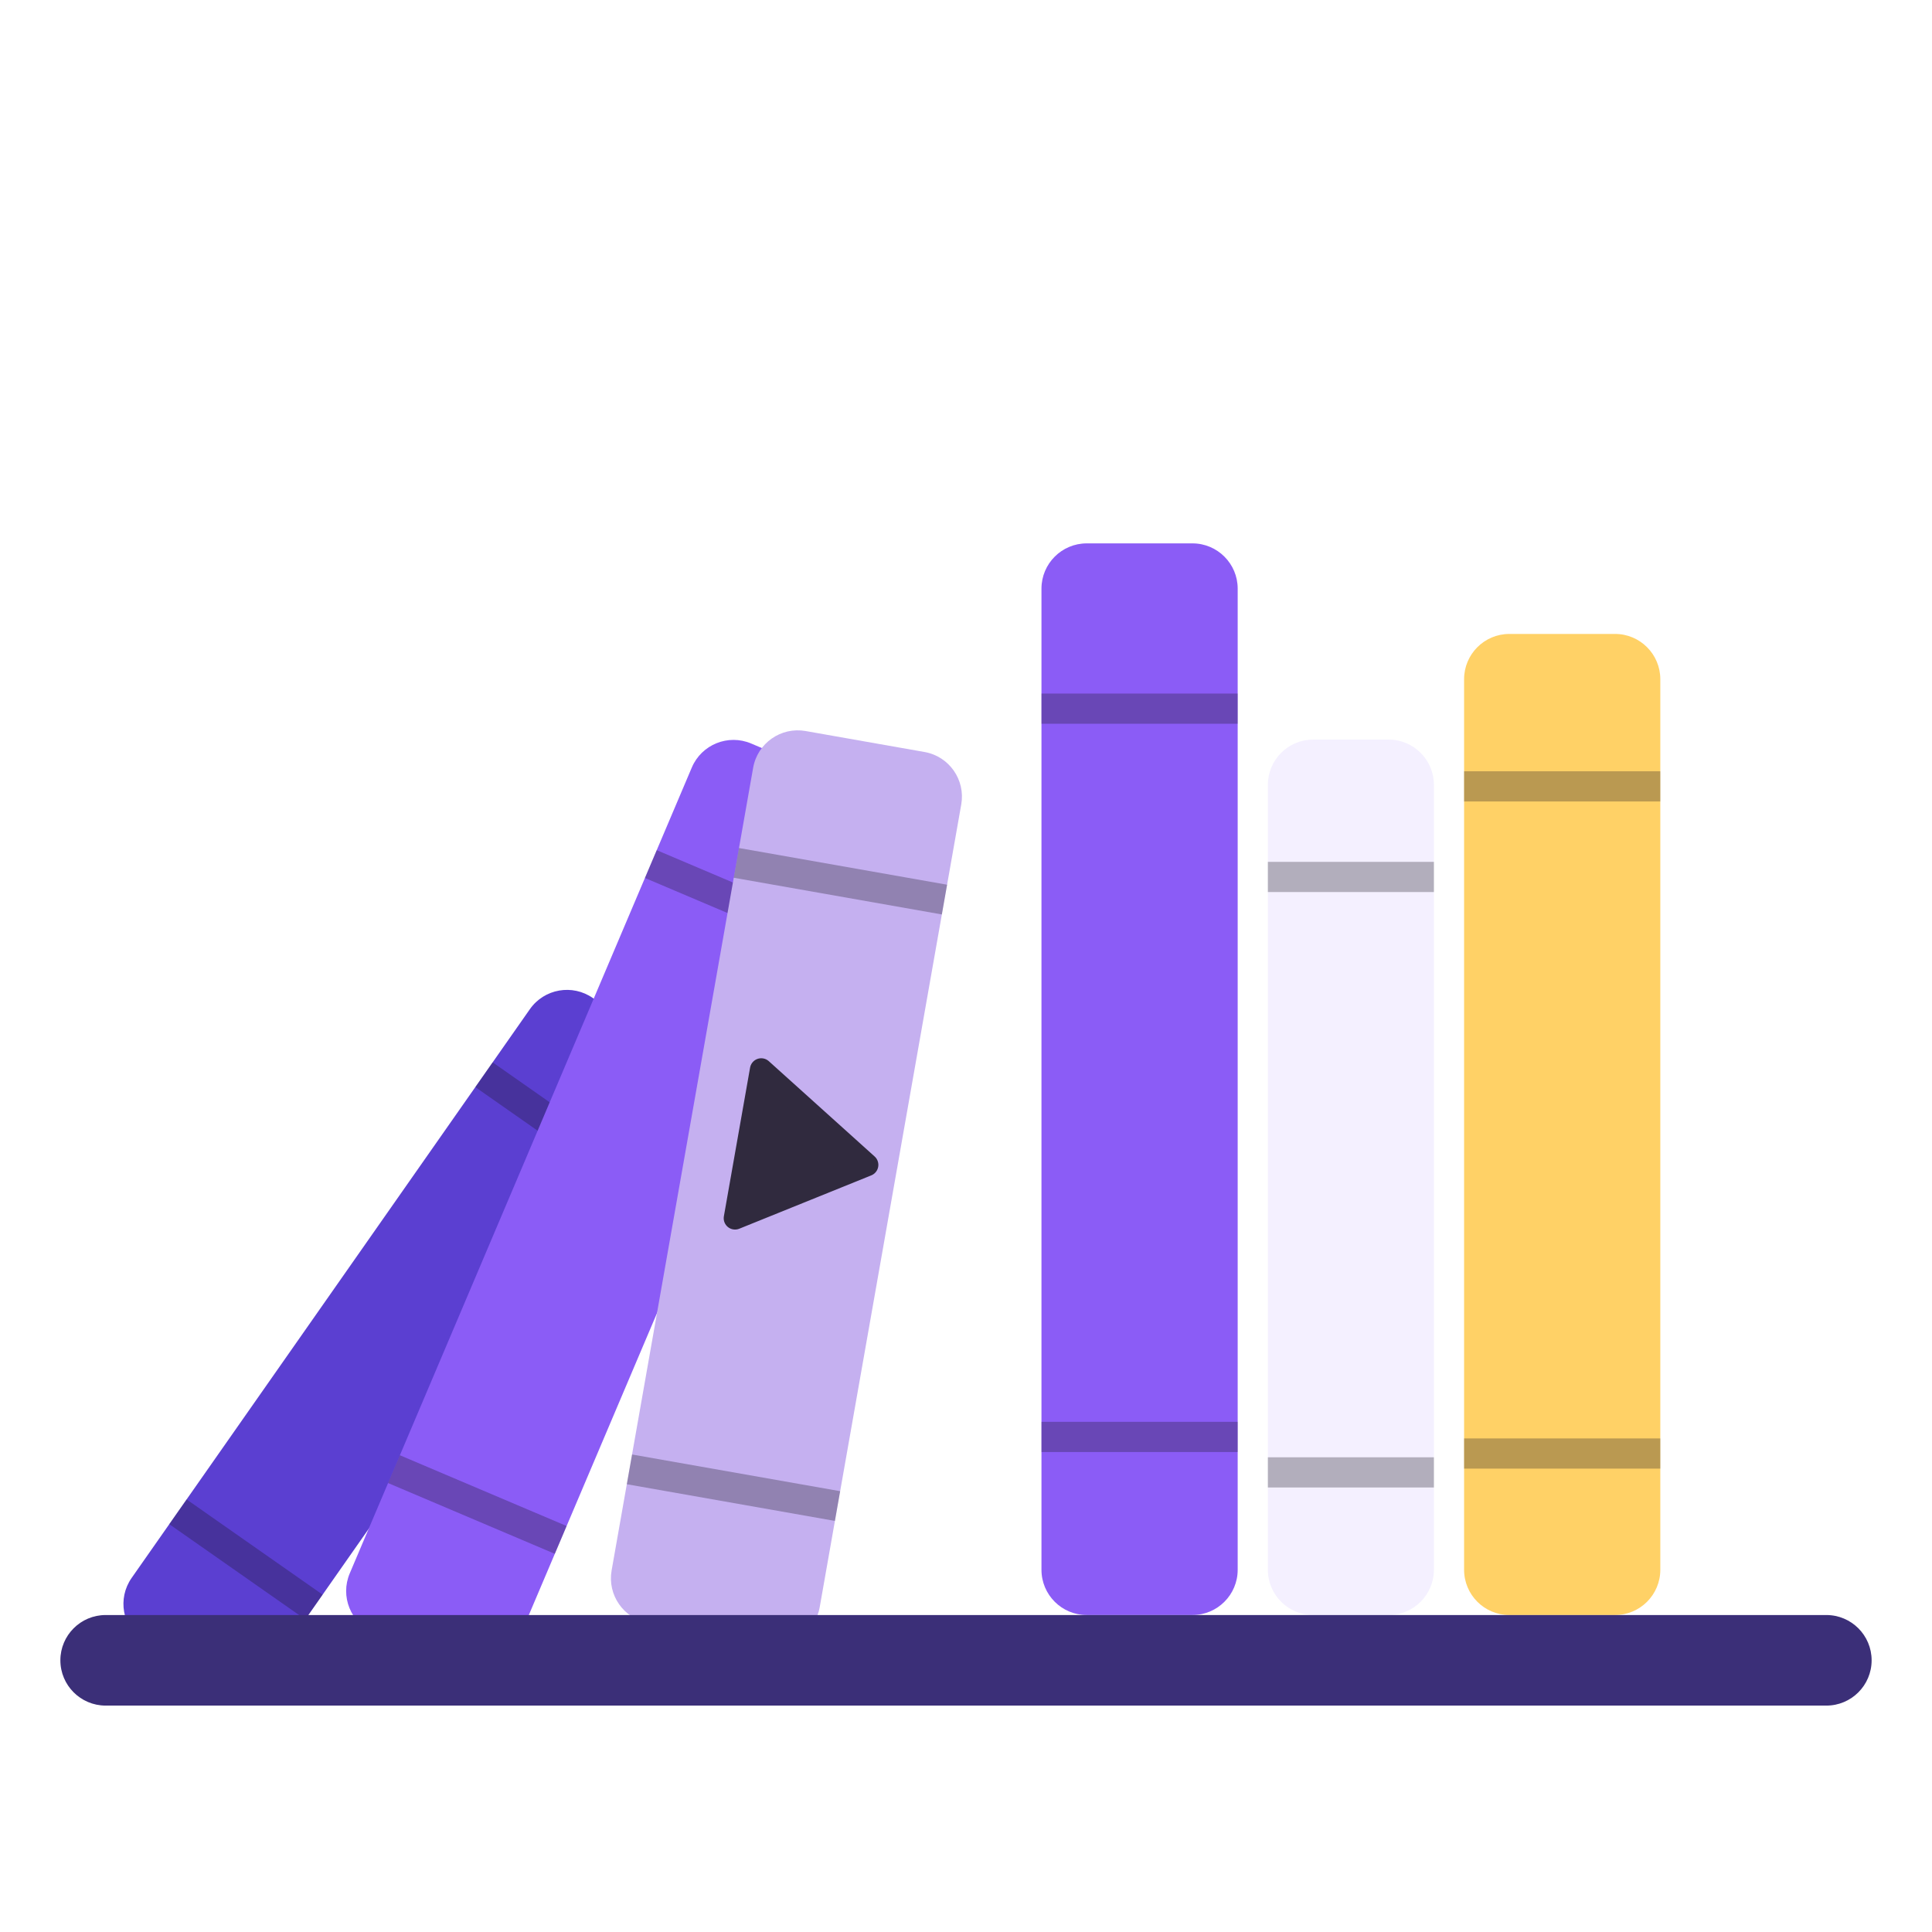
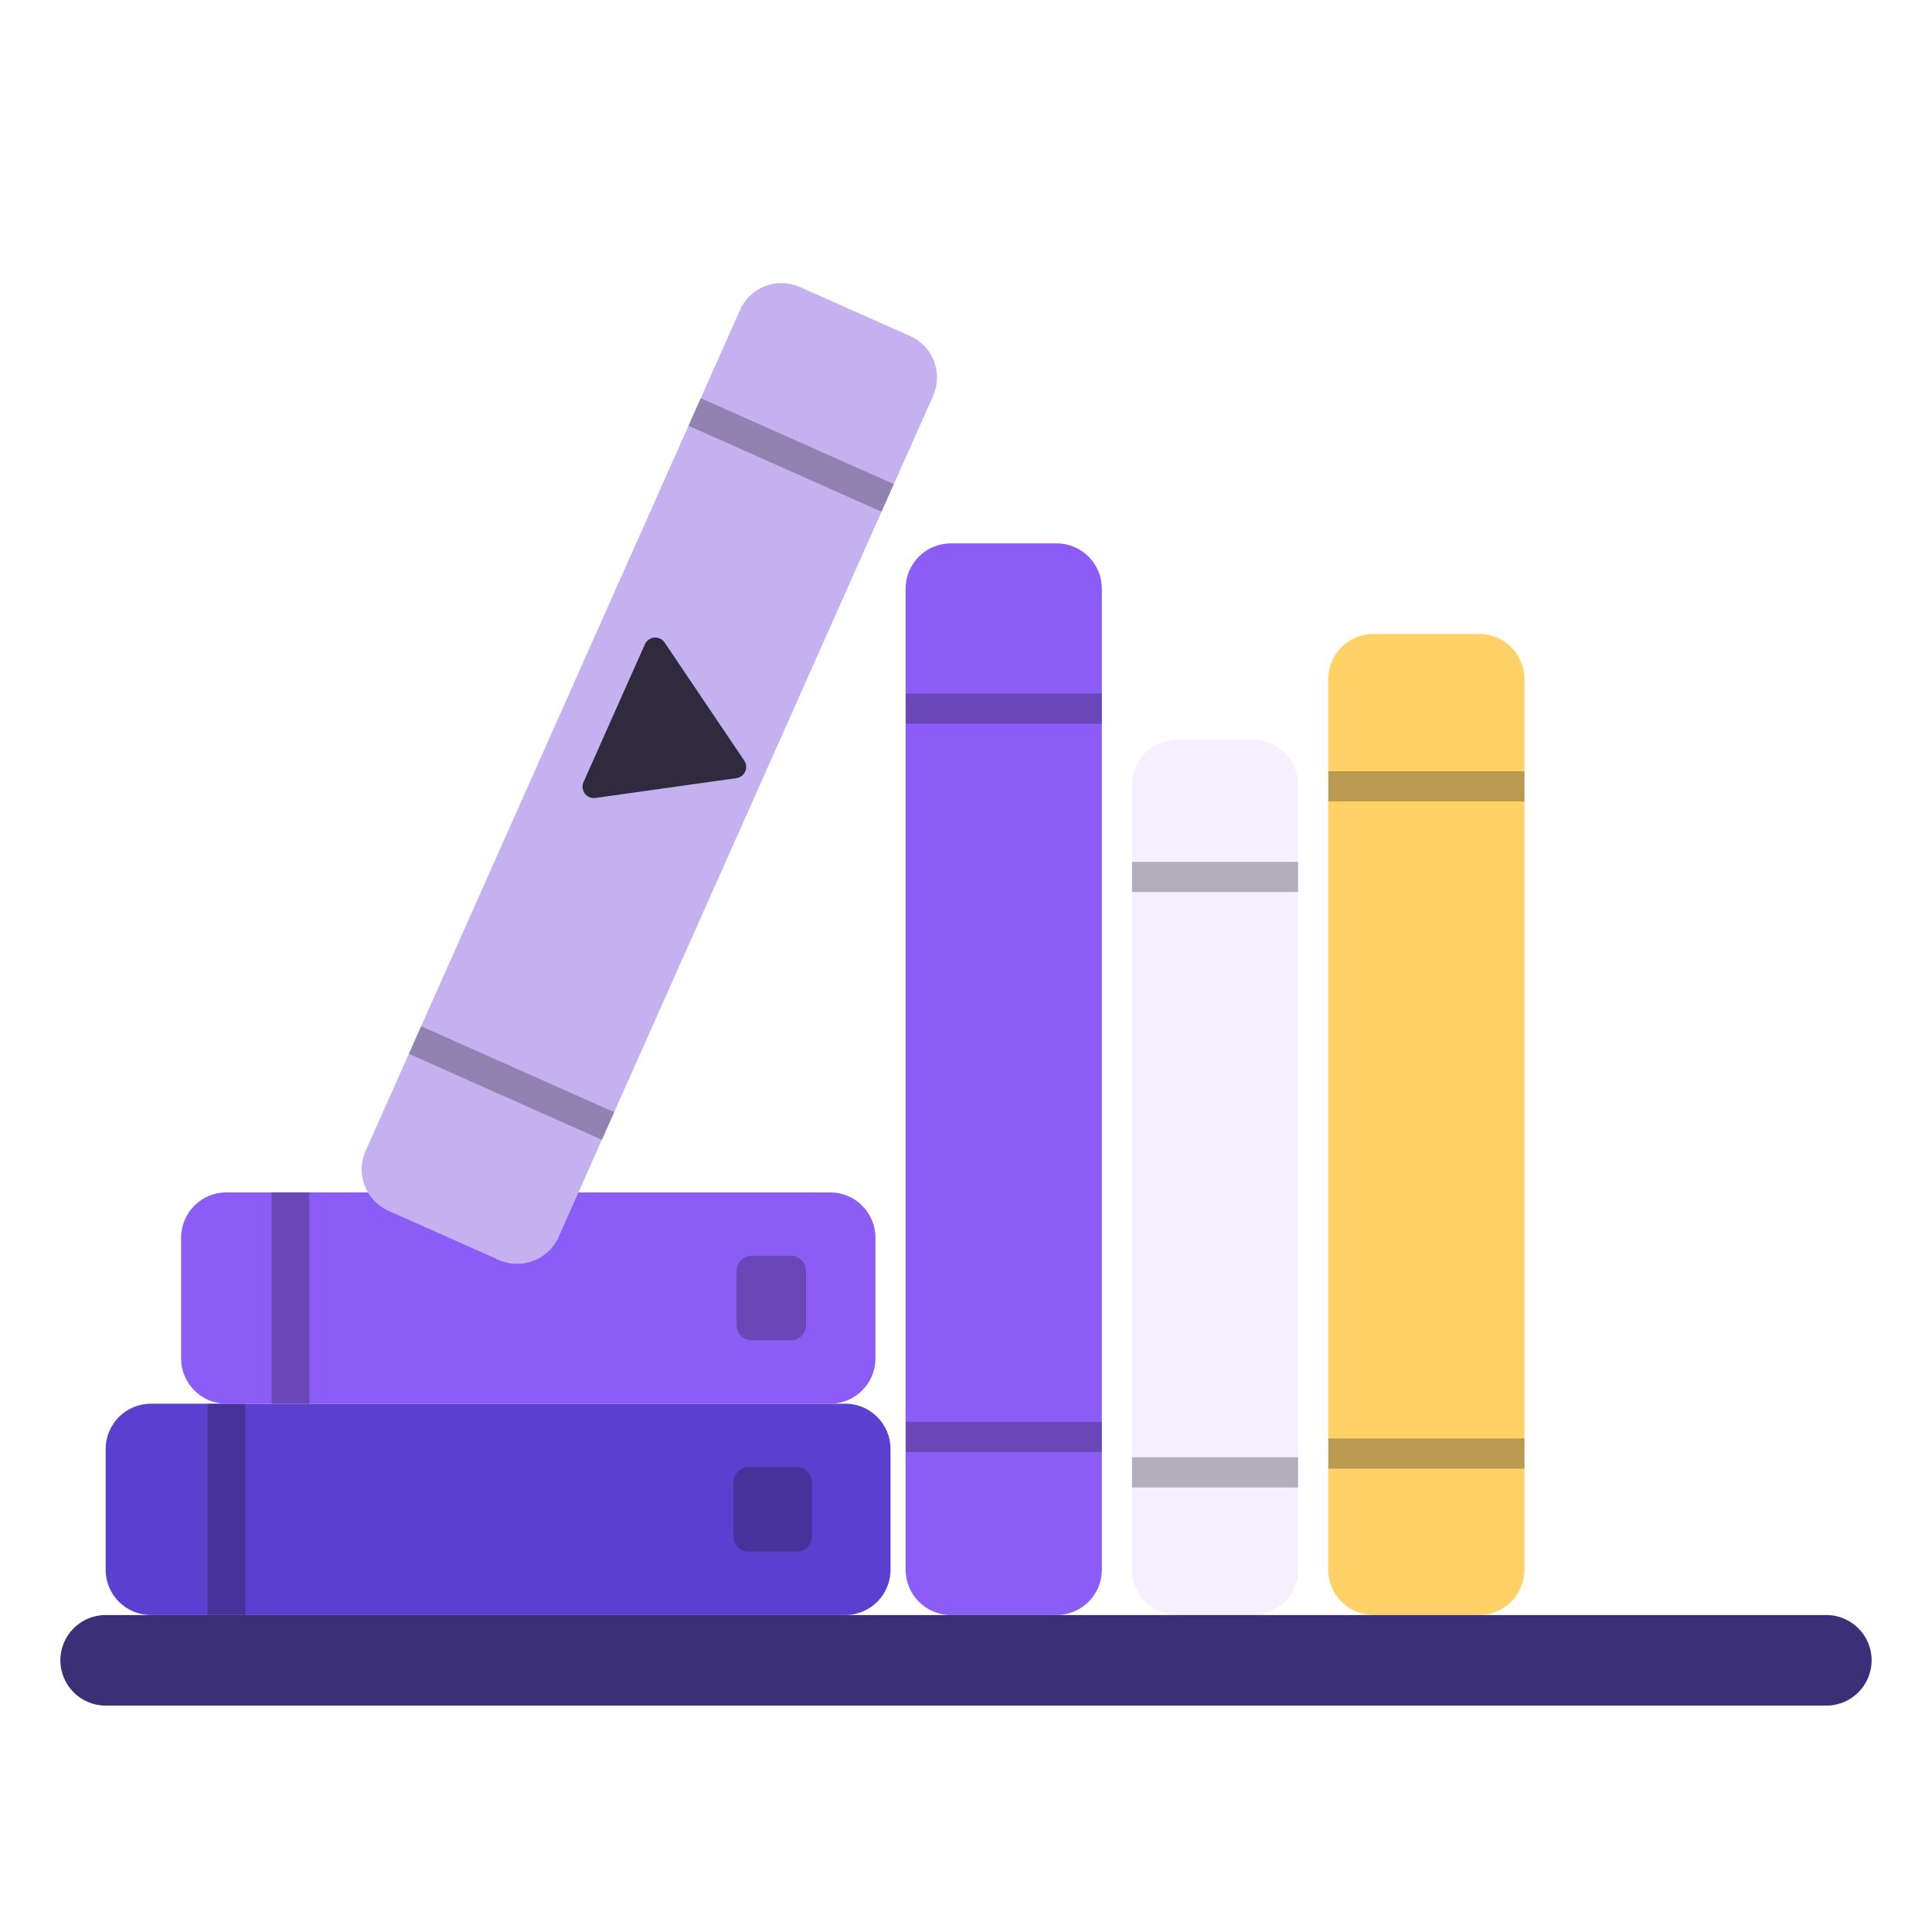
<svg xmlns="http://www.w3.org/2000/svg" viewBox="0 0 256 256" fill="none" role="img" aria-label="yandex-music">
-   <g transform="rotate(35 14 214)">
-     <rect x="14" y="110" width="22" height="104" rx="6" fill="#5b3fd1" />
-     <rect x="14" y="124.6" width="22" height="4" fill="#16131f" opacity=".30" />
-     <rect x="14" y="195.3" width="22" height="4" fill="#16131f" opacity=".30" />
+   <rect x="14.0" y="186.0" width="104" height="28" rx="6" fill="#5b3fd1" />
+   <rect x="27.5" y="186.0" width="5" height="28" fill="#16131f" opacity=".3" />
+   <rect x="97.2" y="194.4" width="10.4" height="11.2" rx="2" fill="#16131f" opacity=".3" />
+   <rect x="24.0" y="158.0" width="92" height="28" rx="6" fill="#8b5cf6" />
+   <rect x="36.0" y="158.0" width="5" height="28" fill="#16131f" opacity=".3" />
+   <rect x="97.6" y="166.4" width="9.2" height="11.2" rx="2" fill="#16131f" opacity=".3" />
+   <g transform="rotate(24 46 158)">
+     <rect x="46" y="24" width="28" height="134" rx="6" fill="#C5B0F0" />
+     <rect x="46" y="42.8" width="28" height="4" fill="#16131f" opacity=".3" />
+     <rect x="46" y="133.9" width="28" height="4" fill="#16131f" opacity=".3" />
+     <polygon points="54.0,75.6 54.0,95.6 70.0,85.6" fill="#16131f" opacity=".85" stroke="#16131f" stroke-width="3" stroke-linejoin="round" />
  </g>
-   <g transform="rotate(23 44 214)">
-     <rect x="44" y="86" width="24" height="128" rx="6" fill="#8b5cf6" />
-     <rect x="44" y="103.9" width="24" height="4" fill="#16131f" opacity=".30" />
-     <rect x="44" y="191.0" width="24" height="4" fill="#16131f" opacity=".30" />
-   </g>
-   <g transform="rotate(10 80 214)">
-     <rect x="80" y="94" width="28" height="120" rx="6" fill="#C5B0F0" />
-     <rect x="80" y="110.8" width="28" height="4" fill="#16131f" opacity=".30" />
-     <rect x="80" y="192.4" width="28" height="4" fill="#16131f" opacity=".30" />
-     <polygon points="88.0,139.2 88.0,159.2 104.0,149.2" fill="#16131f" opacity=".85" stroke="#16131f" stroke-width="3" stroke-linejoin="round" />
-   </g>
-   <rect x="138" y="72" width="26" height="142" rx="6" fill="#8b5cf6" />
-   <rect x="138" y="91.9" width="26" height="4" fill="#16131f" opacity=".30" />
-   <rect x="138" y="188.4" width="26" height="4" fill="#16131f" opacity=".30" />
-   <rect x="168" y="98" width="22" height="116" rx="6" fill="#F4F0FF" />
-   <rect x="168" y="114.2" width="22" height="4" fill="#16131f" opacity=".30" />
-   <rect x="168" y="193.1" width="22" height="4" fill="#16131f" opacity=".30" />
-   <rect x="194" y="84" width="26" height="130" rx="6" fill="#FFD166" />
-   <rect x="194" y="102.2" width="26" height="4" fill="#16131f" opacity=".30" />
-   <rect x="194" y="190.6" width="26" height="4" fill="#16131f" opacity=".30" />
+   <rect x="120" y="72" width="26" height="142" rx="6" fill="#8b5cf6" />
+   <rect x="120" y="91.9" width="26" height="4" fill="#16131f" opacity=".3" />
+   <rect x="120" y="188.4" width="26" height="4" fill="#16131f" opacity=".3" />
+   <rect x="150" y="98" width="22" height="116" rx="6" fill="#F4F0FF" />
+   <rect x="150" y="114.2" width="22" height="4" fill="#16131f" opacity=".3" />
+   <rect x="150" y="193.1" width="22" height="4" fill="#16131f" opacity=".3" />
+   <rect x="176" y="84" width="26" height="130" rx="6" fill="#FFD166" />
+   <rect x="176" y="102.2" width="26" height="4" fill="#16131f" opacity=".3" />
+   <rect x="176" y="190.6" width="26" height="4" fill="#16131f" opacity=".3" />
  <rect x="8" y="214" width="240" height="12" rx="6" fill="#3b2f78" />
</svg>
